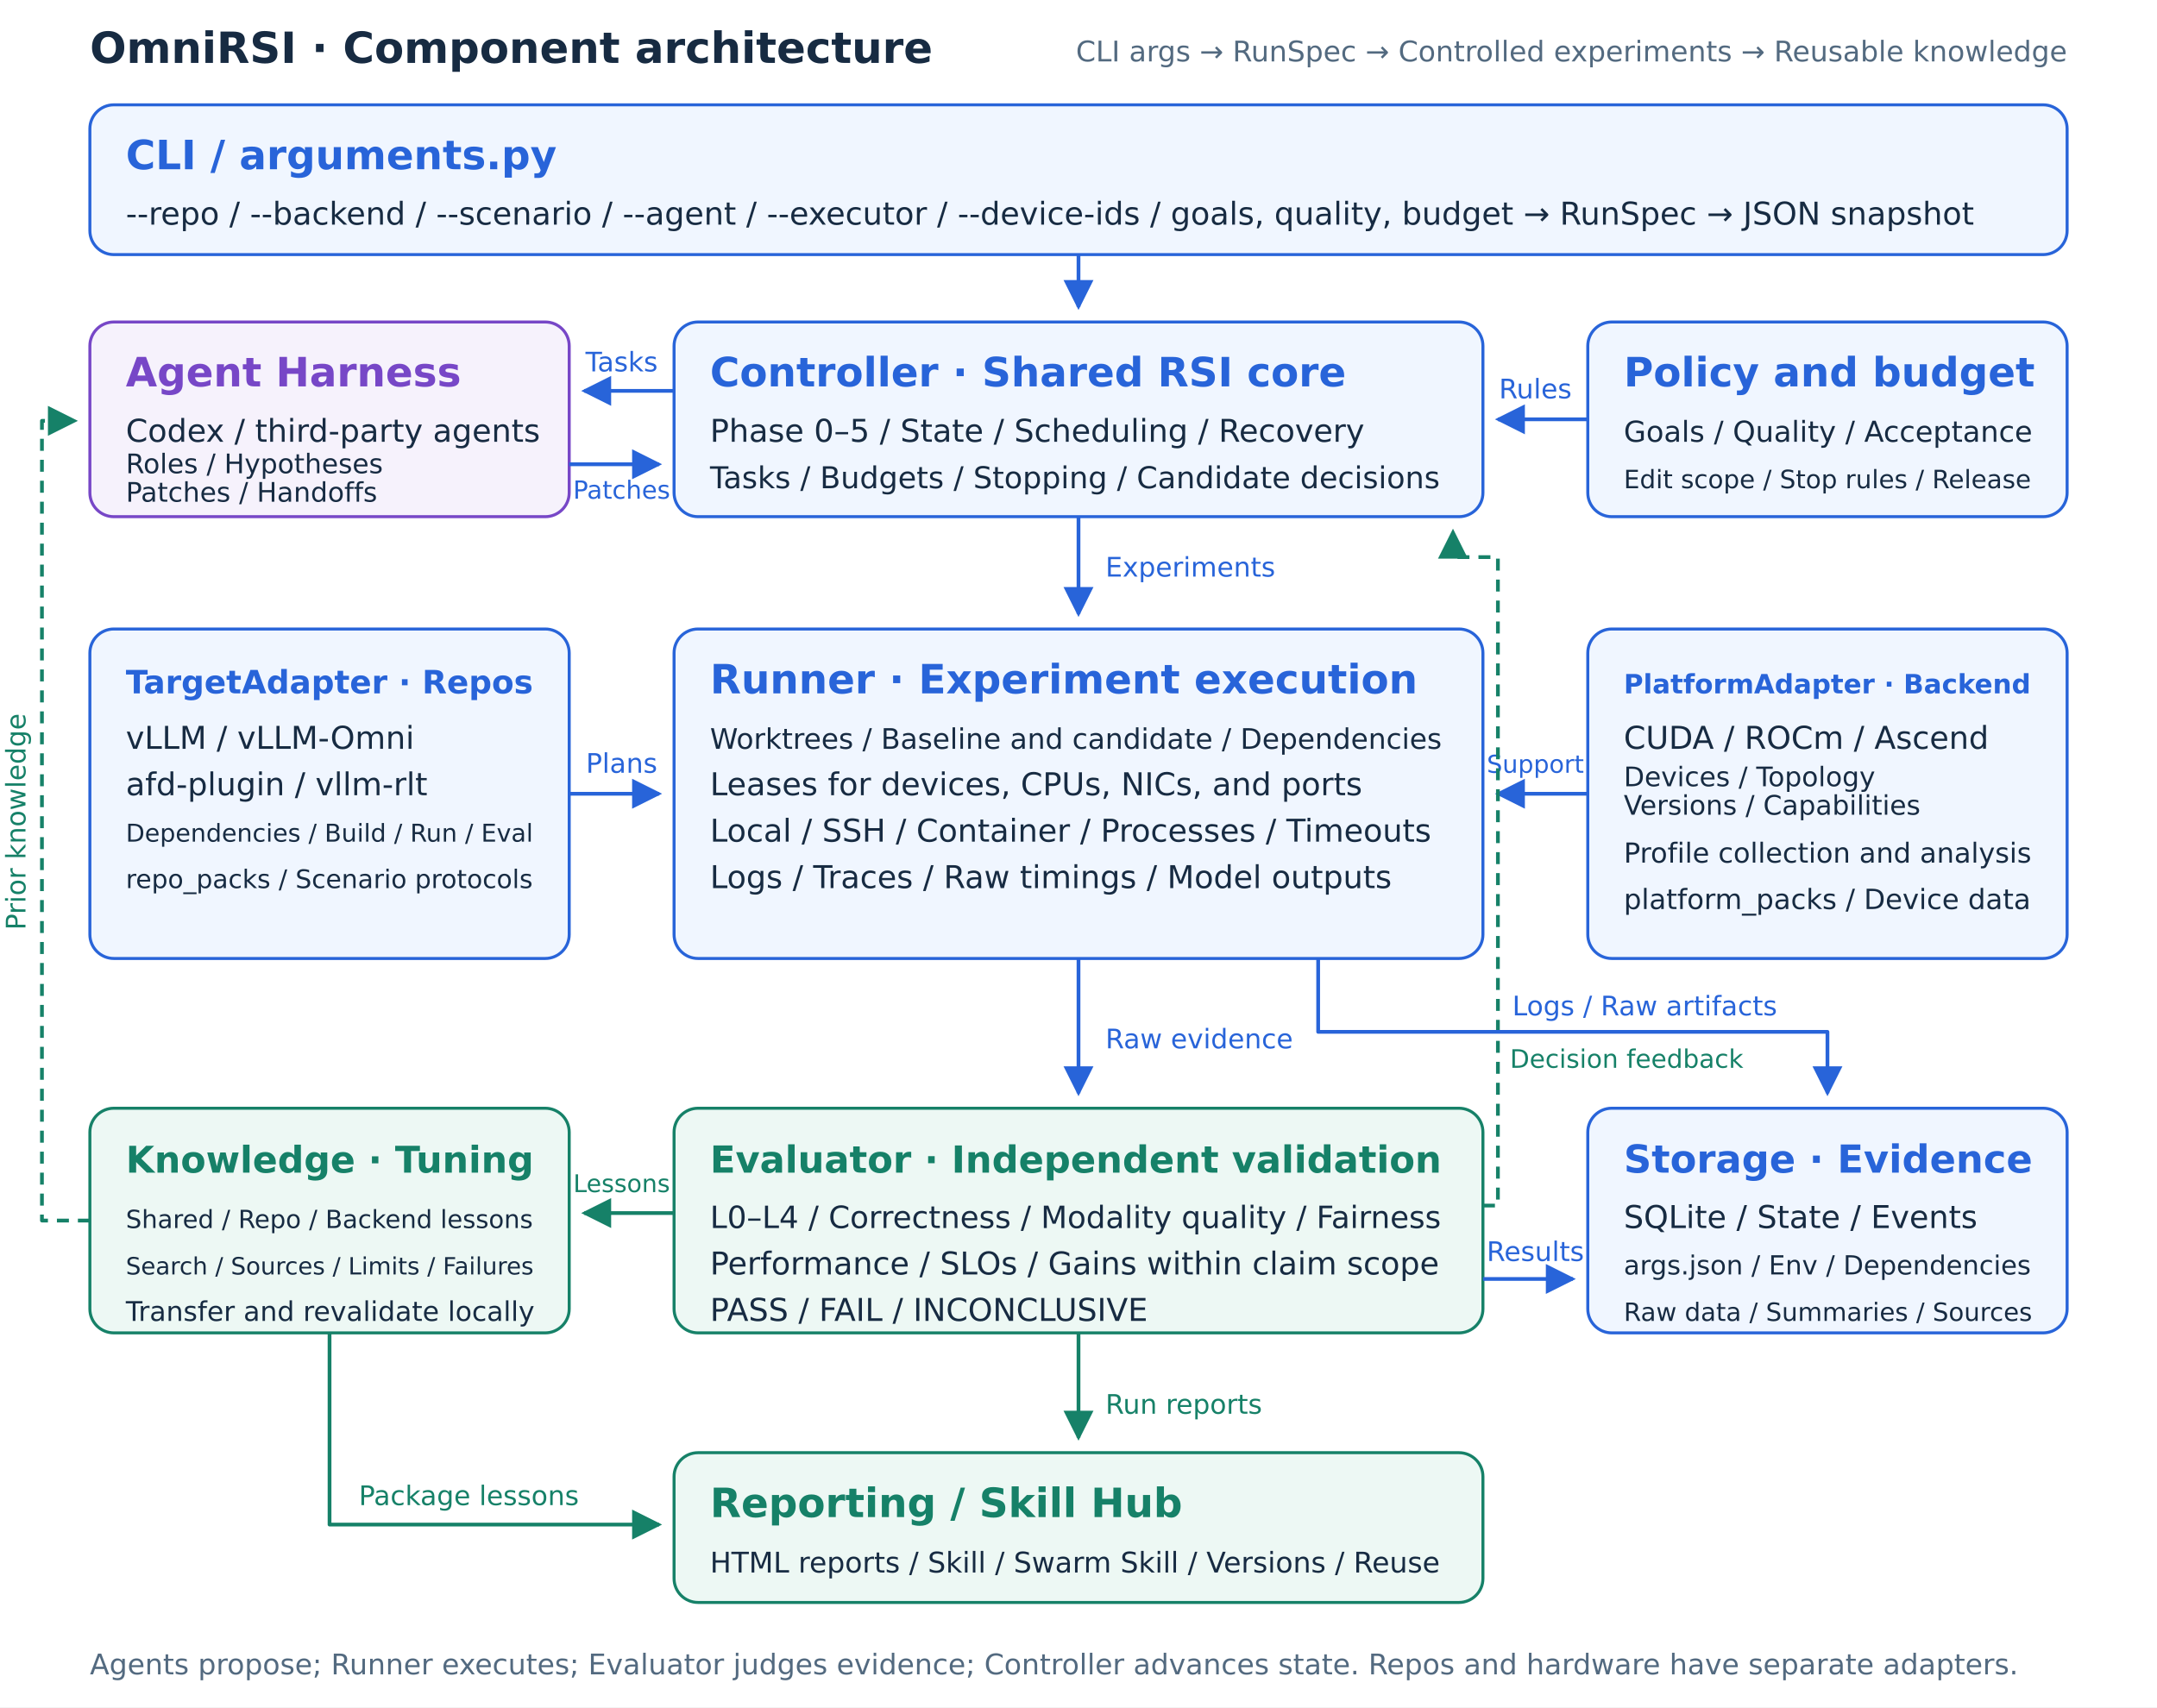
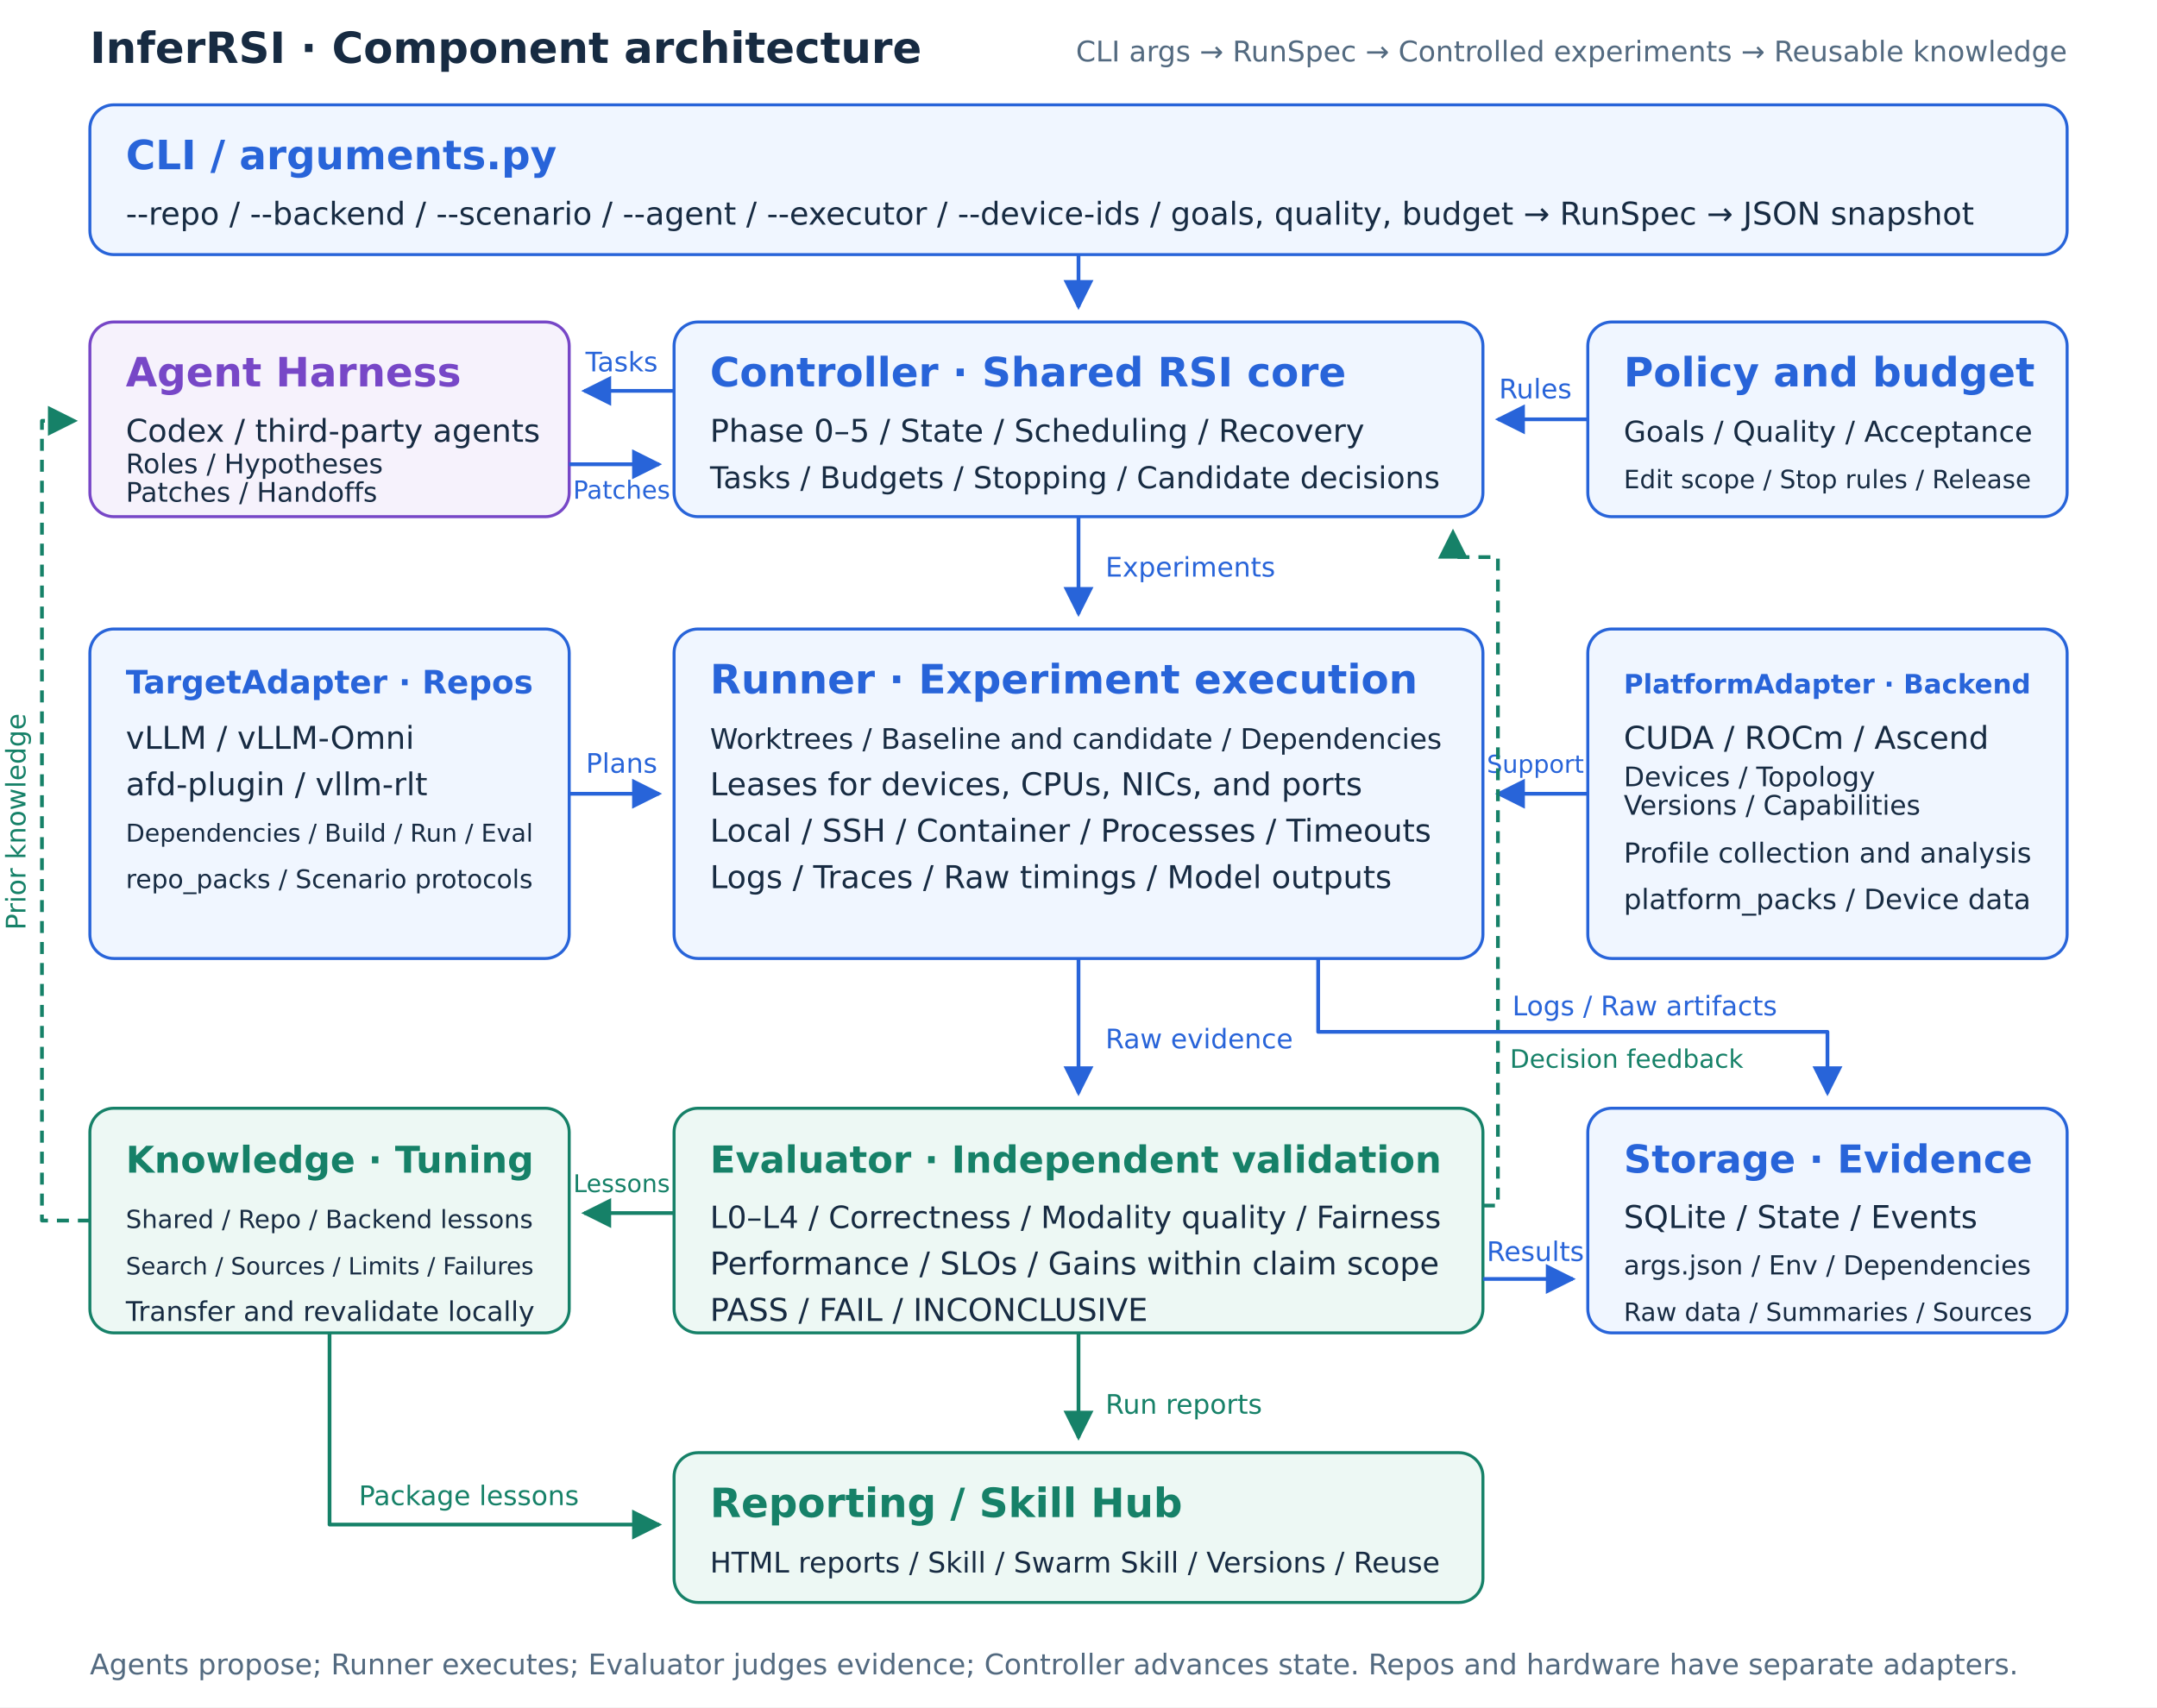
<svg xmlns="http://www.w3.org/2000/svg" width="1440" height="1140" viewBox="0 0 1440 1140" role="img" aria-labelledby="component-title component-desc" xml:lang="en">
  <defs>
    <marker id="component-arrow-blue" viewBox="0 0 10 10" refX="9" refY="5" markerWidth="8" markerHeight="8" orient="auto">
      <path d="M0,0 L10,5 L0,10 Z" fill="#2864D9" />
    </marker>
    <marker id="component-arrow-green" viewBox="0 0 10 10" refX="9" refY="5" markerWidth="8" markerHeight="8" orient="auto">
      <path d="M0,0 L10,5 L0,10 Z" fill="#168168" />
    </marker>
  </defs>
  <g font-family="DejaVu Sans, Arial, sans-serif">
    <rect width="1440" height="1140" fill="#FFFFFF" />
-     <text x="60" y="42" font-size="28.7" font-weight="700" fill="#172B42" text-anchor="start">OmniRSI · Component architecture</text>
+     <text x="60" y="42" font-size="28.7" font-weight="700" fill="#172B42" text-anchor="start">InferRSI · Component architecture</text>
    <text x="1380" y="41" font-size="19" font-weight="400" fill="#536A80" text-anchor="end">CLI args → RunSpec → Controlled experiments → Reusable knowledge</text>
    <rect x="60" y="70" width="1320" height="100" rx="16" fill="#F0F6FF" stroke="#2864D9" stroke-width="2" />
    <text x="84" y="113" font-size="27" font-weight="700" fill="#2864D9" text-anchor="start">CLI / arguments.py</text>
    <text x="84" y="150" font-size="21" font-weight="400" fill="#172B42" text-anchor="start">--repo / --backend / --scenario / --agent / --executor / --device-ids / goals, quality, budget → RunSpec → JSON snapshot</text>
    <rect x="60" y="215" width="320" height="130" rx="16" fill="#F6F2FC" stroke="#7747C7" stroke-width="2" />
    <text x="84" y="258" font-size="27" font-weight="700" fill="#7747C7" text-anchor="start">Agent Harness</text>
    <text x="84" y="295" font-size="21" font-weight="400" fill="#172B42" text-anchor="start">Codex / third-party agents</text>
    <text x="84" y="316" font-size="18" font-weight="400" fill="#172B42" text-anchor="start">
      <tspan x="84" dy="0">Roles / Hypotheses</tspan>
      <tspan x="84" dy="19">Patches / Handoffs</tspan>
    </text>
    <rect x="450" y="215" width="540" height="130" rx="16" fill="#F0F6FF" stroke="#2864D9" stroke-width="2" />
    <text x="474" y="258" font-size="27" font-weight="700" fill="#2864D9" text-anchor="start">Controller · Shared RSI core</text>
    <text x="474" y="295" font-size="21" font-weight="400" fill="#172B42" text-anchor="start">Phase 0–5 / State / Scheduling / Recovery</text>
    <text x="474" y="326" font-size="20.1" font-weight="400" fill="#172B42" text-anchor="start">Tasks / Budgets / Stopping / Candidate decisions</text>
    <rect x="1060" y="215" width="320" height="130" rx="16" fill="#F0F6FF" stroke="#2864D9" stroke-width="2" />
    <text x="1084" y="258" font-size="27" font-weight="700" fill="#2864D9" text-anchor="start">Policy and budget</text>
    <text x="1084" y="295" font-size="19.3" font-weight="400" fill="#172B42" text-anchor="start">Goals / Quality / Acceptance</text>
    <text x="1084" y="326" font-size="16.9" font-weight="400" fill="#172B42" text-anchor="start">Edit scope / Stop rules / Release</text>
    <rect x="60" y="420" width="320" height="220" rx="16" fill="#F0F6FF" stroke="#2864D9" stroke-width="2" />
    <text x="84" y="463" font-size="21.5" font-weight="700" fill="#2864D9" text-anchor="start">TargetAdapter · Repos</text>
    <text x="84" y="500" font-size="21" font-weight="400" fill="#172B42" text-anchor="start">vLLM / vLLM-Omni</text>
    <text x="84" y="531" font-size="21" font-weight="400" fill="#172B42" text-anchor="start">afd-plugin / vllm-rlt</text>
    <text x="84" y="562" font-size="16.4" font-weight="400" fill="#172B42" text-anchor="start">Dependencies / Build / Run / Eval</text>
    <text x="84" y="593" font-size="17.1" font-weight="400" fill="#172B42" text-anchor="start">repo_packs / Scenario protocols</text>
    <rect x="450" y="420" width="540" height="220" rx="16" fill="#F0F6FF" stroke="#2864D9" stroke-width="2" />
    <text x="474" y="463" font-size="27" font-weight="700" fill="#2864D9" text-anchor="start">Runner · Experiment execution</text>
    <text x="474" y="500" font-size="18.9" font-weight="400" fill="#172B42" text-anchor="start">Worktrees / Baseline and candidate / Dependencies</text>
    <text x="474" y="531" font-size="21" font-weight="400" fill="#172B42" text-anchor="start">Leases for devices, CPUs, NICs, and ports</text>
    <text x="474" y="562" font-size="21" font-weight="400" fill="#172B42" text-anchor="start">Local / SSH / Container / Processes / Timeouts</text>
    <text x="474" y="593" font-size="21" font-weight="400" fill="#172B42" text-anchor="start">Logs / Traces / Raw timings / Model outputs</text>
    <rect x="1060" y="420" width="320" height="220" rx="16" fill="#F0F6FF" stroke="#2864D9" stroke-width="2" />
    <text x="1084" y="463" font-size="17.8" font-weight="700" fill="#2864D9" text-anchor="start">PlatformAdapter · Backend</text>
    <text x="1084" y="500" font-size="21" font-weight="400" fill="#172B42" text-anchor="start">CUDA / ROCm / Ascend</text>
    <text x="1084" y="525" font-size="18" font-weight="400" fill="#172B42" text-anchor="start">
      <tspan x="1084" dy="0">Devices / Topology</tspan>
      <tspan x="1084" dy="19">Versions / Capabilities</tspan>
    </text>
    <text x="1084" y="576.0" font-size="18.4" font-weight="400" fill="#172B42" text-anchor="start">Profile collection and analysis</text>
    <text x="1084" y="607.0" font-size="18.6" font-weight="400" fill="#172B42" text-anchor="start">platform_packs / Device data</text>
    <rect x="60" y="740" width="320" height="150" rx="16" fill="#EDF8F4" stroke="#168168" stroke-width="2" />
    <text x="84" y="783" font-size="24.6" font-weight="700" fill="#168168" text-anchor="start">Knowledge · Tuning</text>
    <text x="84" y="820" font-size="16.7" font-weight="400" fill="#172B42" text-anchor="start">Shared / Repo / Backend lessons</text>
    <text x="84" y="851" font-size="15.9" font-weight="400" fill="#172B42" text-anchor="start">Search / Sources / Limits / Failures</text>
    <text x="84" y="882" font-size="18.1" font-weight="400" fill="#172B42" text-anchor="start">Transfer and revalidate locally</text>
    <rect x="450" y="740" width="540" height="150" rx="16" fill="#EDF8F4" stroke="#168168" stroke-width="2" />
    <text x="474" y="783" font-size="24.9" font-weight="700" fill="#168168" text-anchor="start">Evaluator · Independent validation</text>
    <text x="474" y="820" font-size="20.5" font-weight="400" fill="#172B42" text-anchor="start">L0–L4 / Correctness / Modality quality / Fairness</text>
    <text x="474" y="851" font-size="21" font-weight="400" fill="#172B42" text-anchor="start">Performance / SLOs / Gains within claim scope</text>
    <text x="474" y="882" font-size="21" font-weight="400" fill="#172B42" text-anchor="start">PASS / FAIL / INCONCLUSIVE</text>
    <rect x="1060" y="740" width="320" height="150" rx="16" fill="#F0F6FF" stroke="#2864D9" stroke-width="2" />
    <text x="1084" y="783" font-size="25.8" font-weight="700" fill="#2864D9" text-anchor="start">Storage · Evidence</text>
    <text x="1084" y="820" font-size="21" font-weight="400" fill="#172B42" text-anchor="start">SQLite / State / Events</text>
    <text x="1084" y="851" font-size="17.6" font-weight="400" fill="#172B42" text-anchor="start">args.json / Env / Dependencies</text>
    <text x="1084" y="882" font-size="16.8" font-weight="400" fill="#172B42" text-anchor="start">Raw data / Summaries / Sources</text>
    <rect x="450" y="970" width="540" height="100" rx="16" fill="#EDF8F4" stroke="#168168" stroke-width="2" />
    <text x="474" y="1013" font-size="27" font-weight="700" fill="#168168" text-anchor="start">Reporting / Skill Hub</text>
    <text x="474" y="1050" font-size="19.0" font-weight="400" fill="#172B42" text-anchor="start">HTML reports / Skill / Swarm Skill / Versions / Reuse</text>
    <path d="M720 170 V205" fill="none" stroke="#2864D9" stroke-width="2.5" stroke-linejoin="round" marker-end="url(#component-arrow-blue)" />
    <path d="M450 261 H390" fill="none" stroke="#2864D9" stroke-width="2.5" stroke-linejoin="round" marker-end="url(#component-arrow-blue)" />
    <text x="415" y="248" font-size="18" font-weight="400" fill="#2864D9" text-anchor="middle">Tasks</text>
    <path d="M380 310 H440" fill="none" stroke="#2864D9" stroke-width="2.5" stroke-linejoin="round" marker-end="url(#component-arrow-blue)" />
    <text x="415" y="333" font-size="16.7" font-weight="400" fill="#2864D9" text-anchor="middle">Patches</text>
    <path d="M1060 280 H1000" fill="none" stroke="#2864D9" stroke-width="2.5" stroke-linejoin="round" marker-end="url(#component-arrow-blue)" />
    <text x="1025" y="266" font-size="18" font-weight="400" fill="#2864D9" text-anchor="middle">Rules</text>
    <path d="M720 345 V410" fill="none" stroke="#2864D9" stroke-width="2.5" stroke-linejoin="round" marker-end="url(#component-arrow-blue)" />
    <text x="738" y="385" font-size="18" font-weight="400" fill="#2864D9" text-anchor="start">Experiments</text>
    <path d="M380 530 H440" fill="none" stroke="#2864D9" stroke-width="2.5" stroke-linejoin="round" marker-end="url(#component-arrow-blue)" />
    <text x="415" y="516" font-size="18" font-weight="400" fill="#2864D9" text-anchor="middle">Plans</text>
    <path d="M1060 530 H1000" fill="none" stroke="#2864D9" stroke-width="2.5" stroke-linejoin="round" marker-end="url(#component-arrow-blue)" />
    <text x="1025" y="516" font-size="16.4" font-weight="400" fill="#2864D9" text-anchor="middle">Support</text>
    <path d="M720 640 V730" fill="none" stroke="#2864D9" stroke-width="2.5" stroke-linejoin="round" marker-end="url(#component-arrow-blue)" />
    <text x="738" y="700" font-size="18" font-weight="400" fill="#2864D9" text-anchor="start">Raw evidence</text>
    <path d="M990 805 H1000 V372 H970 V355" fill="none" stroke="#168168" stroke-width="2.5" stroke-linejoin="round" stroke-dasharray="8 6" marker-end="url(#component-arrow-green)" />
    <text x="1008" y="713" font-size="17" font-weight="400" fill="#168168" text-anchor="start">Decision feedback</text>
    <path d="M450 810 H390" fill="none" stroke="#168168" stroke-width="2.5" stroke-linejoin="round" marker-end="url(#component-arrow-green)" />
    <text x="415" y="796" font-size="16.3" font-weight="400" fill="#168168" text-anchor="middle">Lessons</text>
    <path d="M990 854 H1050" fill="none" stroke="#2864D9" stroke-width="2.5" stroke-linejoin="round" marker-end="url(#component-arrow-blue)" />
    <text x="1025" y="842" font-size="18" font-weight="400" fill="#2864D9" text-anchor="middle">Results</text>
    <path d="M880 640 V689 H1220 V730" fill="none" stroke="#2864D9" stroke-width="2.5" stroke-linejoin="round" marker-end="url(#component-arrow-blue)" />
    <text x="1098" y="678" font-size="18" font-weight="400" fill="#2864D9" text-anchor="middle">Logs / Raw artifacts</text>
    <path d="M60 815 H28 V281 H50" fill="none" stroke="#168168" stroke-width="2.5" stroke-linejoin="round" stroke-dasharray="8 6" marker-end="url(#component-arrow-green)" />
    <text x="17" y="621" font-size="18" fill="#168168" transform="rotate(-90 17 621)">Prior knowledge</text>
    <path d="M220 890 V1018 H440" fill="none" stroke="#168168" stroke-width="2.5" stroke-linejoin="round" marker-end="url(#component-arrow-green)" />
    <text x="313" y="1005" font-size="18" font-weight="400" fill="#168168" text-anchor="middle">Package lessons</text>
    <path d="M720 890 V960" fill="none" stroke="#168168" stroke-width="2.5" stroke-linejoin="round" marker-end="url(#component-arrow-green)" />
    <text x="738" y="944" font-size="18" font-weight="400" fill="#168168" text-anchor="start">Run reports</text>
    <text x="60" y="1118" font-size="19" font-weight="400" fill="#536A80" text-anchor="start">Agents propose; Runner executes; Evaluator judges evidence; Controller advances state. Repos and hardware have separate adapters.</text>
  </g>
</svg>
